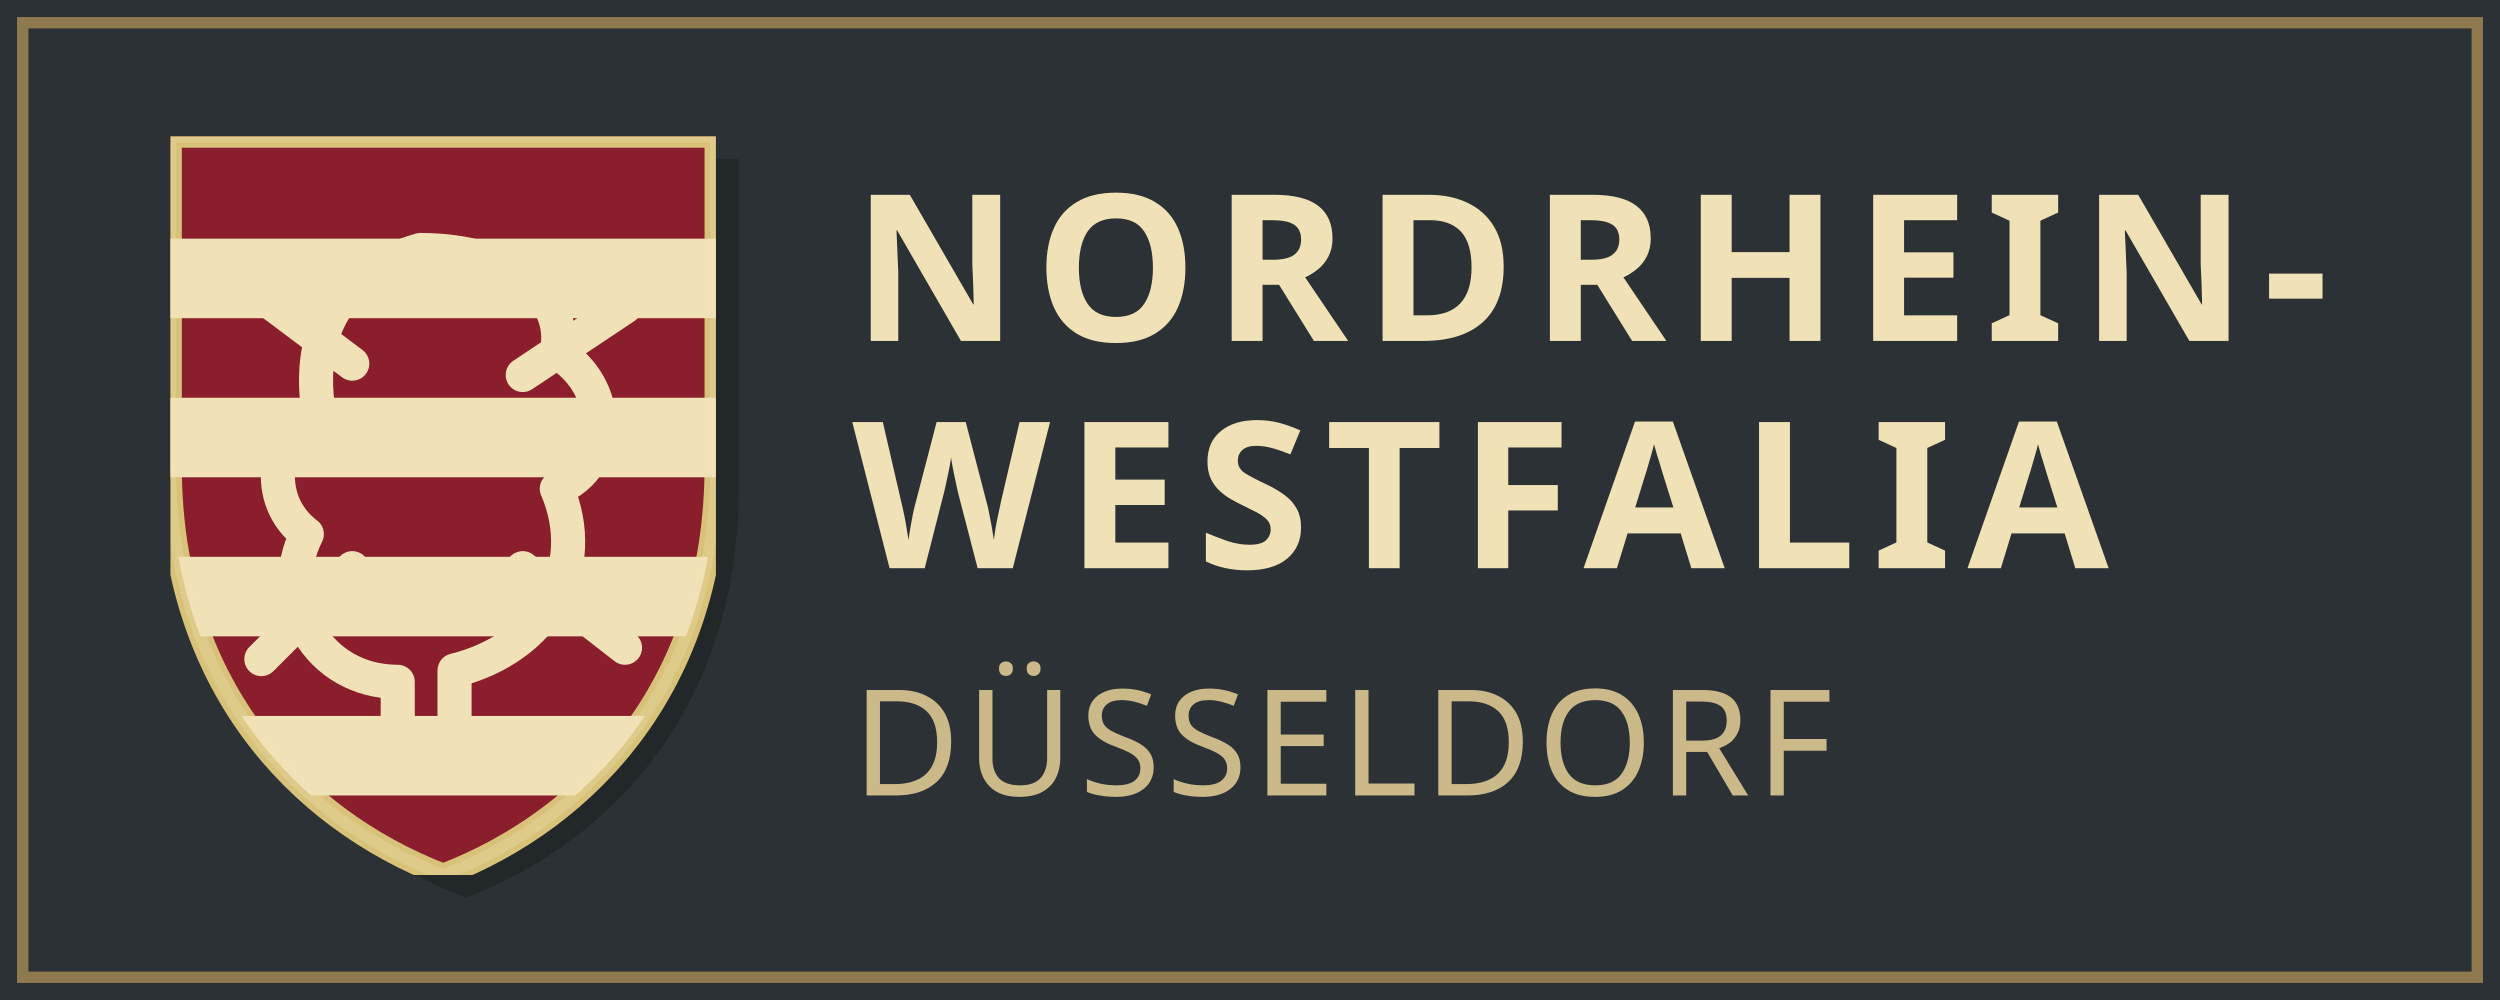
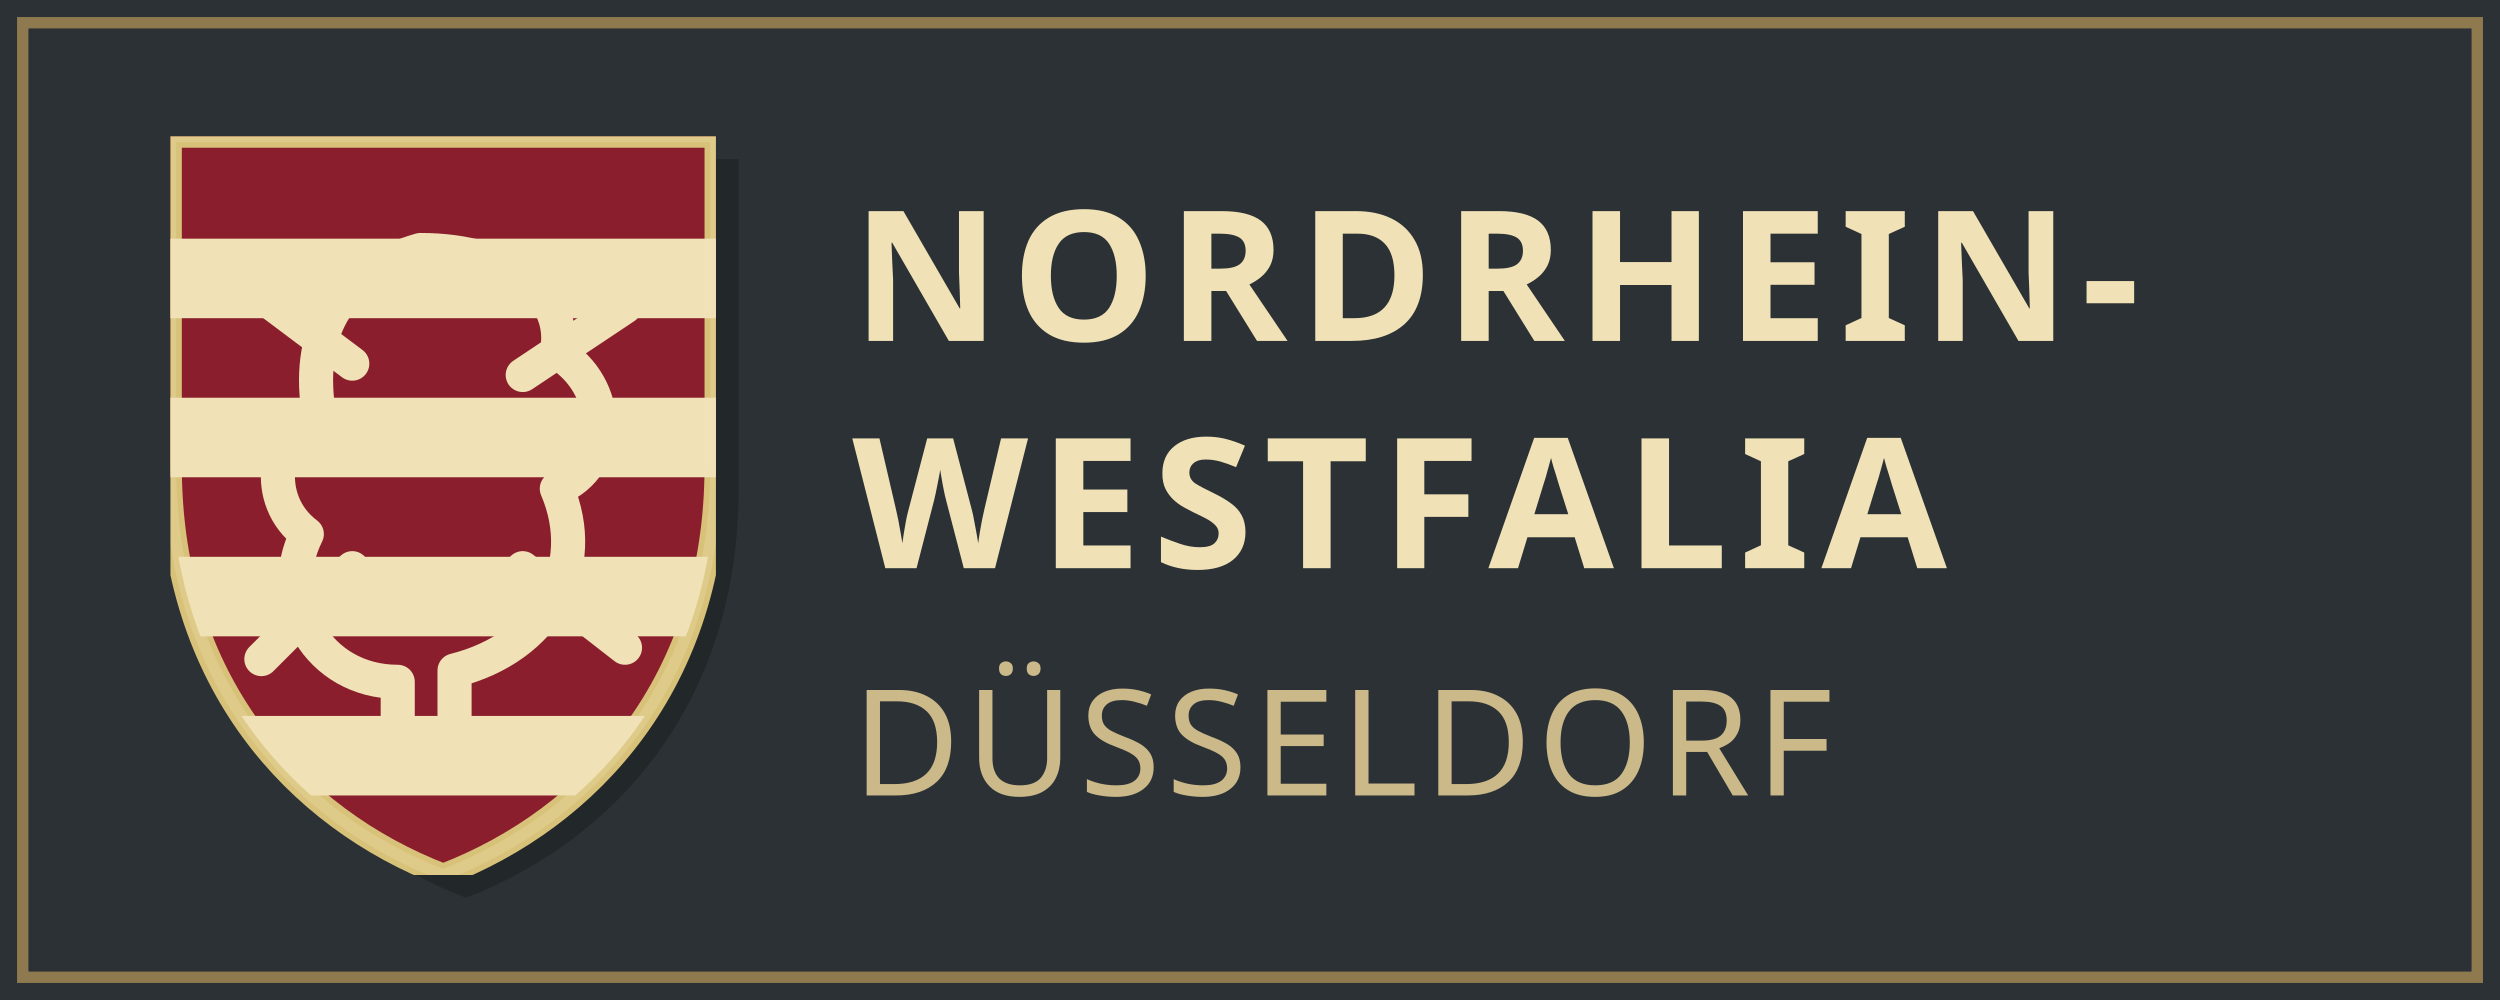
<svg xmlns="http://www.w3.org/2000/svg" width="220" height="88" viewBox="0 0 220 88">
  <defs>
    <symbol id="shield-base" viewBox="0 0 48 65">
      <path d="M0 0 H48 V29                C48 48 37 60 24 65                C11 60 0 48 0 29 Z" />
    </symbol>
    <symbol id="hessen-shield" viewBox="0 0 48 65">
      <use href="#shield-base" fill="#8B1E2D" stroke="#D8C27A" stroke-width="2" />
      <g clip-path="url(#shieldClip)">
        <rect x="0" y="9" width="48" height="7" fill="#F0E2B6" />
        <rect x="0" y="23" width="48" height="7" fill="#F0E2B6" />
        <rect x="0" y="37" width="48" height="7" fill="#F0E2B6" />
        <rect x="0" y="51" width="48" height="7" fill="#F0E2B6" />
        <path d="M22 10                  C15 12 12 17 13 24                  C9 26 8 32 12 35                  C9 41 13 48 20 48                  L20 56                  L25 56                  L25 47                  C33 45 37 38 34 31                  C39 29 39 22 34 19                  C35 14 30 10 22 10 Z" fill="none" stroke="#F0E2B6" stroke-width="3" stroke-linecap="round" stroke-linejoin="round" />
        <path d="M16 20 L8 14                  M31 21 L40 15                  M16 38 L8 46                  M31 38 L40 45" fill="none" stroke="#F0E2B6" stroke-width="3" stroke-linecap="round" />
      </g>
      <use href="#shield-base" fill="none" stroke="#F0E2B6" stroke-width="1" opacity="0.25" />
    </symbol>
    <clipPath id="shieldClip">
      <path d="M0 0 H48 V29                C48 48 37 60 24 65                C11 60 0 48 0 29 Z" />
    </clipPath>
  </defs>
  <rect x="0" y="0" width="220" height="88" fill="#2B3134" />
  <rect x="2" y="2" width="216" height="84" rx="0" fill="#2B3134" stroke="#8F7A4F" stroke-width="1" />
  <use href="#shield-base" x="17" y="14" width="48" height="65" fill="#111315" opacity="0.35" />
  <use href="#hessen-shield" x="15" y="12" width="48" height="65" />
-   <text x="75" y="30" font-family="Futura, 'Futura PT', 'Trebuchet MS', sans-serif" font-size="18" font-weight="700" letter-spacing="1.4" fill="#F0E2B6">
+   <text x="75" y="30" font-family="'D-DIN', 'DIN 1451', sans-serif" font-size="16" font-weight="700" letter-spacing="1" fill="#F0E2B6">
    NORDRHEIN-
  </text>
-   <text x="75" y="50" font-family="Futura, 'Futura PT', 'Trebuchet MS', sans-serif" font-size="18" font-weight="700" letter-spacing="1.4" fill="#F0E2B6">
+   <text x="75" y="50" font-family="'D-DIN', 'DIN 1451', sans-serif" font-size="16" font-weight="700" letter-spacing="1" fill="#F0E2B6">
    WESTFALIA
  </text>
-   <text x="75" y="70" font-family="Futura, 'Futura PT', 'Trebuchet MS', sans-serif" font-size="13" font-weight="400" letter-spacing="0.5" fill="#CBB98A">
+   <text x="75" y="70" font-family="'D-DIN', 'DIN 1451', sans-serif" font-size="13" font-weight="400" letter-spacing="0.5" fill="#CBB98A">
    DÜSSELDORF
  </text>
</svg>
